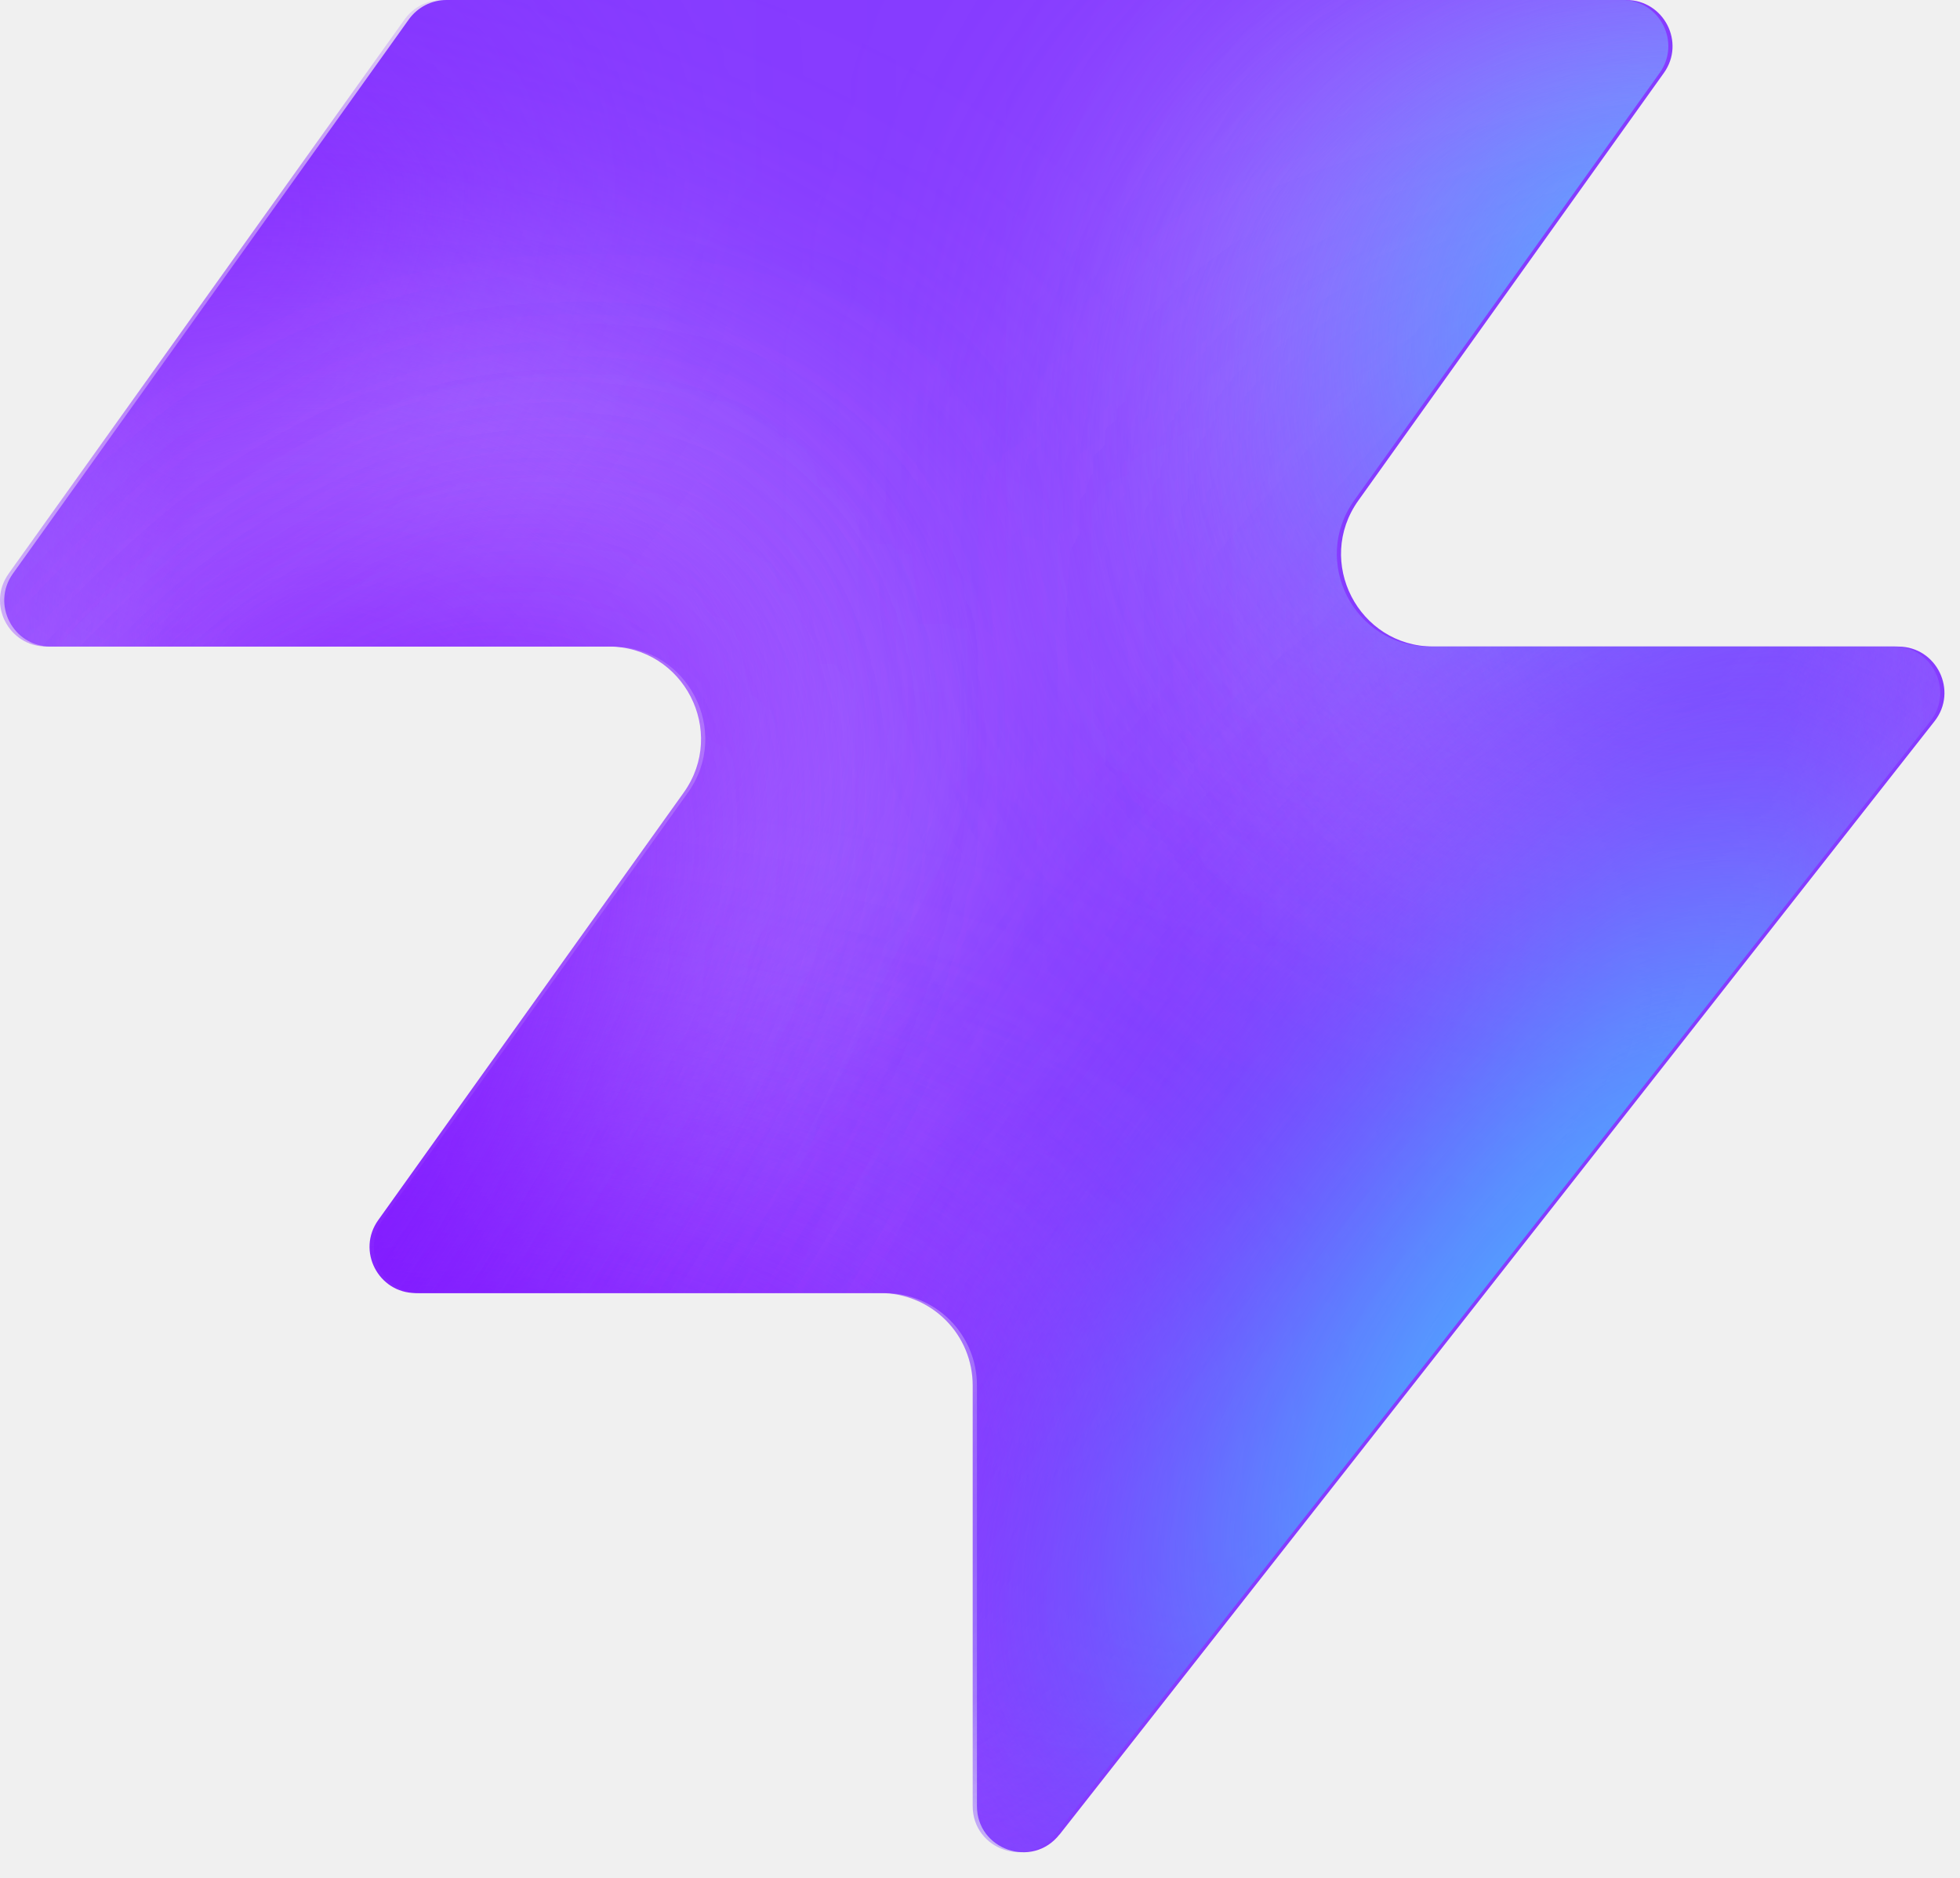
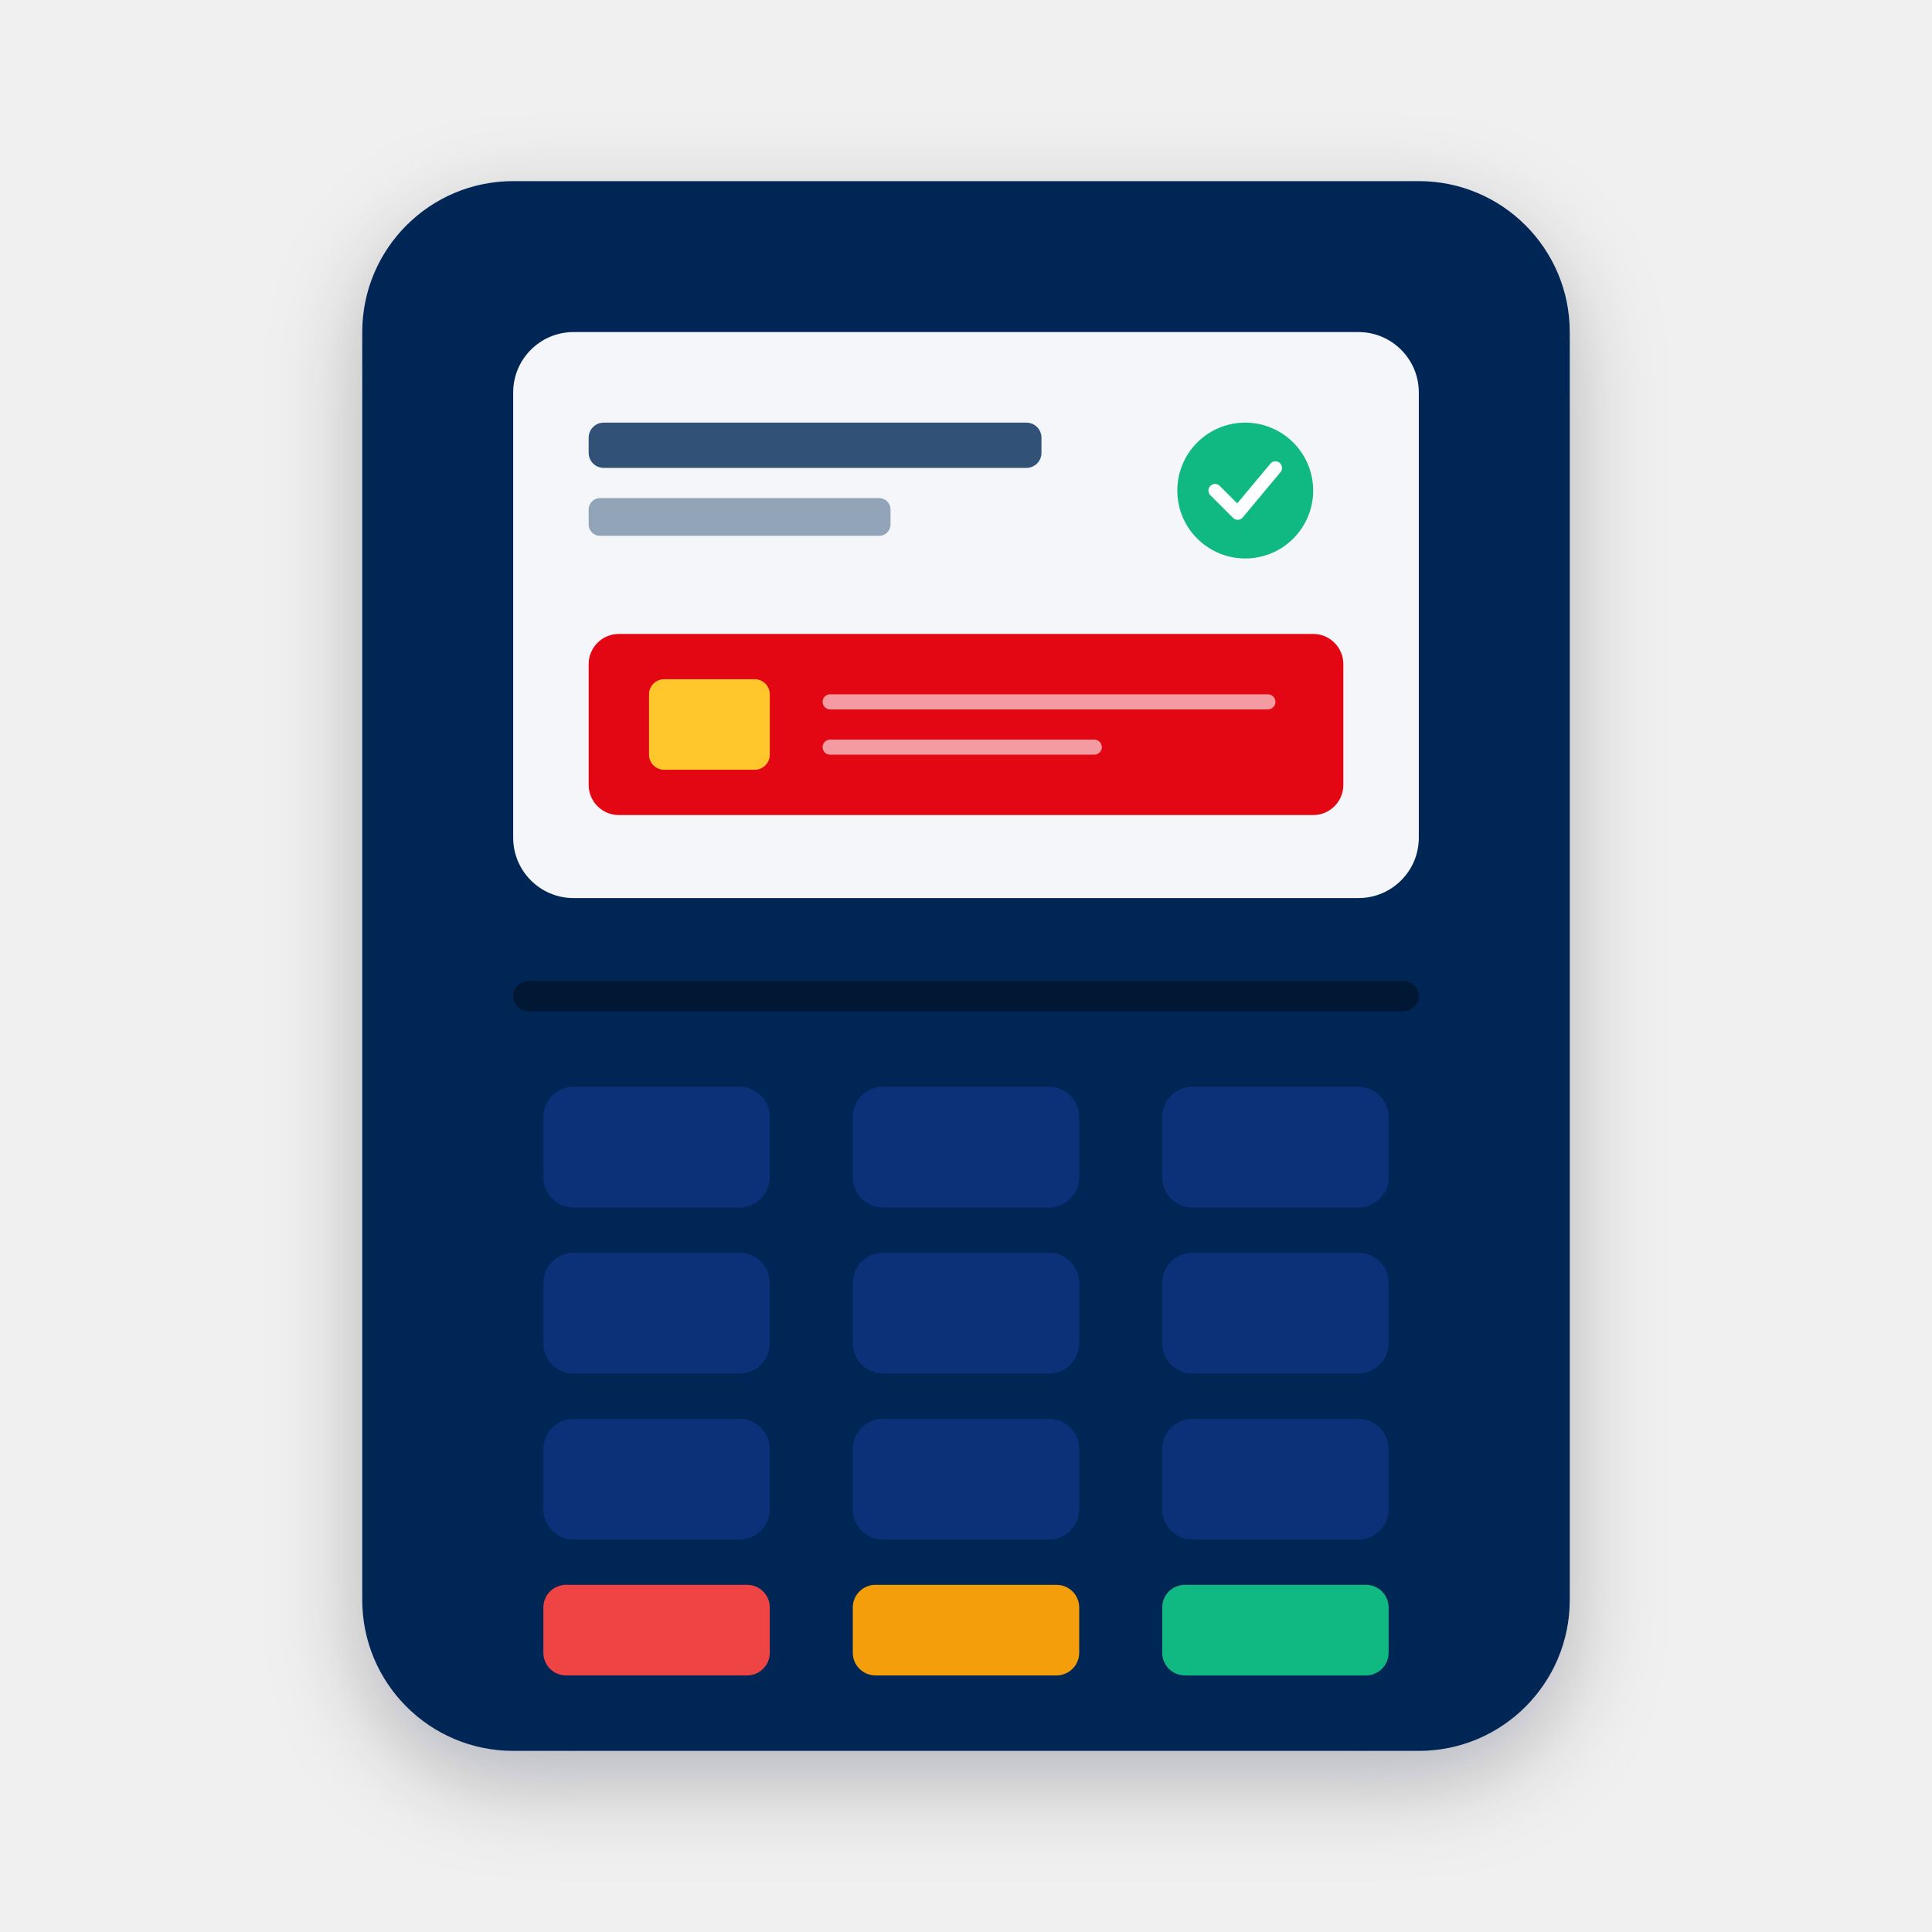
- <svg xmlns="http://www.w3.org/2000/svg" width="48" height="46" fill="none" viewBox="0 0 48 46">
-   <path fill="#863bff" d="M25.946 44.938c-.664.845-2.021.375-2.021-.698V33.937a2.26 2.26 0 0 0-2.262-2.262H10.287c-.92 0-1.456-1.04-.92-1.788l7.48-10.471c1.07-1.497 0-3.578-1.842-3.578H1.237c-.92 0-1.456-1.04-.92-1.788L10.013.474c.214-.297.556-.474.92-.474h28.894c.92 0 1.456 1.04.92 1.788l-7.48 10.471c-1.07 1.498 0 3.579 1.842 3.579h11.377c.943 0 1.473 1.088.89 1.83L25.947 44.94z" style="fill:#863bff;fill:color(display-p3 .525 .23 1);fill-opacity:1" />
-   <mask id="a" width="48" height="46" x="0" y="0" maskUnits="userSpaceOnUse" style="mask-type:alpha">
-     <path fill="#000" d="M25.842 44.938c-.664.844-2.021.375-2.021-.698V33.937a2.26 2.26 0 0 0-2.262-2.262H10.183c-.92 0-1.456-1.04-.92-1.788l7.48-10.471c1.07-1.498 0-3.579-1.842-3.579H1.133c-.92 0-1.456-1.04-.92-1.787L9.91.473c.214-.297.556-.474.92-.474h28.894c.92 0 1.456 1.04.92 1.788l-7.48 10.471c-1.07 1.498 0 3.578 1.842 3.578h11.377c.943 0 1.473 1.088.89 1.832L25.843 44.94z" style="fill:#000;fill-opacity:1" />
-   </mask>
-   <g mask="url(#a)">
-     <g filter="url(#b)">
-       <ellipse cx="5.508" cy="14.704" fill="#ede6ff" rx="5.508" ry="14.704" style="fill:#ede6ff;fill:color(display-p3 .927 .903 1);fill-opacity:1" transform="matrix(.00324 1 1 -.00324 -4.47 31.516)" />
-     </g>
-     <g filter="url(#c)">
-       <ellipse cx="10.399" cy="29.851" fill="#ede6ff" rx="10.399" ry="29.851" style="fill:#ede6ff;fill:color(display-p3 .927 .903 1);fill-opacity:1" transform="matrix(.00324 1 1 -.00324 -39.328 7.883)" />
-     </g>
-     <g filter="url(#d)">
-       <ellipse cx="5.508" cy="30.487" fill="#7e14ff" rx="5.508" ry="30.487" style="fill:#7e14ff;fill:color(display-p3 .492 .077 1);fill-opacity:1" transform="rotate(89.814 -25.913 -14.639)scale(1 -1)" />
-     </g>
-     <g filter="url(#e)">
-       <ellipse cx="5.508" cy="30.599" fill="#7e14ff" rx="5.508" ry="30.599" style="fill:#7e14ff;fill:color(display-p3 .492 .077 1);fill-opacity:1" transform="rotate(89.814 -32.644 -3.334)scale(1 -1)" />
-     </g>
-     <g filter="url(#f)">
-       <ellipse cx="5.508" cy="30.599" fill="#7e14ff" rx="5.508" ry="30.599" style="fill:#7e14ff;fill:color(display-p3 .492 .077 1);fill-opacity:1" transform="matrix(.00324 1 1 -.00324 -34.34 30.47)" />
-     </g>
-     <g filter="url(#g)">
-       <ellipse cx="14.072" cy="22.078" fill="#ede6ff" rx="14.072" ry="22.078" style="fill:#ede6ff;fill:color(display-p3 .927 .903 1);fill-opacity:1" transform="rotate(93.35 24.506 48.493)scale(-1 1)" />
-     </g>
-     <g filter="url(#h)">
-       <ellipse cx="3.47" cy="21.501" fill="#7e14ff" rx="3.47" ry="21.501" style="fill:#7e14ff;fill:color(display-p3 .492 .077 1);fill-opacity:1" transform="rotate(89.009 28.708 47.59)scale(-1 1)" />
-     </g>
-     <g filter="url(#i)">
-       <ellipse cx="3.47" cy="21.501" fill="#7e14ff" rx="3.47" ry="21.501" style="fill:#7e14ff;fill:color(display-p3 .492 .077 1);fill-opacity:1" transform="rotate(89.009 28.708 47.59)scale(-1 1)" />
-     </g>
-     <g filter="url(#j)">
-       <ellipse cx=".387" cy="8.972" fill="#7e14ff" rx="4.407" ry="29.108" style="fill:#7e14ff;fill:color(display-p3 .492 .077 1);fill-opacity:1" transform="rotate(39.51 .387 8.972)" />
-     </g>
-     <g filter="url(#k)">
-       <ellipse cx="47.523" cy="-6.092" fill="#7e14ff" rx="4.407" ry="29.108" style="fill:#7e14ff;fill:color(display-p3 .492 .077 1);fill-opacity:1" transform="rotate(37.892 47.523 -6.092)" />
-     </g>
-     <g filter="url(#l)">
-       <ellipse cx="41.412" cy="6.333" fill="#47bfff" rx="5.971" ry="9.665" style="fill:#47bfff;fill:color(display-p3 .28 .748 1);fill-opacity:1" transform="rotate(37.892 41.412 6.333)" />
-     </g>
-     <g filter="url(#m)">
-       <ellipse cx="-1.879" cy="38.332" fill="#7e14ff" rx="4.407" ry="29.108" style="fill:#7e14ff;fill:color(display-p3 .492 .077 1);fill-opacity:1" transform="rotate(37.892 -1.88 38.332)" />
-     </g>
-     <g filter="url(#n)">
-       <ellipse cx="-1.879" cy="38.332" fill="#7e14ff" rx="4.407" ry="29.108" style="fill:#7e14ff;fill:color(display-p3 .492 .077 1);fill-opacity:1" transform="rotate(37.892 -1.88 38.332)" />
-     </g>
-     <g filter="url(#o)">
-       <ellipse cx="35.651" cy="29.907" fill="#7e14ff" rx="4.407" ry="29.108" style="fill:#7e14ff;fill:color(display-p3 .492 .077 1);fill-opacity:1" transform="rotate(37.892 35.651 29.907)" />
-     </g>
-     <g filter="url(#p)">
-       <ellipse cx="38.418" cy="32.4" fill="#47bfff" rx="5.971" ry="15.297" style="fill:#47bfff;fill:color(display-p3 .28 .748 1);fill-opacity:1" transform="rotate(37.892 38.418 32.4)" />
-     </g>
-   </g>
+ <svg xmlns="http://www.w3.org/2000/svg" viewBox="0 0 512 512" width="100%" height="100%">
  <defs>
-     <filter id="b" width="60.045" height="41.654" x="-19.77" y="16.149" color-interpolation-filters="sRGB" filterUnits="userSpaceOnUse">
-       <feFlood flood-opacity="0" result="BackgroundImageFix" />
-       <feBlend in="SourceGraphic" in2="BackgroundImageFix" result="shape" />
-       <feGaussianBlur result="effect1_foregroundBlur_2002_17158" stdDeviation="7.659" />
-     </filter>
-     <filter id="c" width="90.34" height="51.437" x="-54.613" y="-7.533" color-interpolation-filters="sRGB" filterUnits="userSpaceOnUse">
-       <feFlood flood-opacity="0" result="BackgroundImageFix" />
-       <feBlend in="SourceGraphic" in2="BackgroundImageFix" result="shape" />
-       <feGaussianBlur result="effect1_foregroundBlur_2002_17158" stdDeviation="7.659" />
-     </filter>
-     <filter id="d" width="79.355" height="29.4" x="-49.64" y="2.03" color-interpolation-filters="sRGB" filterUnits="userSpaceOnUse">
-       <feFlood flood-opacity="0" result="BackgroundImageFix" />
-       <feBlend in="SourceGraphic" in2="BackgroundImageFix" result="shape" />
-       <feGaussianBlur result="effect1_foregroundBlur_2002_17158" stdDeviation="4.596" />
-     </filter>
-     <filter id="e" width="79.579" height="29.4" x="-45.045" y="20.029" color-interpolation-filters="sRGB" filterUnits="userSpaceOnUse">
-       <feFlood flood-opacity="0" result="BackgroundImageFix" />
-       <feBlend in="SourceGraphic" in2="BackgroundImageFix" result="shape" />
-       <feGaussianBlur result="effect1_foregroundBlur_2002_17158" stdDeviation="4.596" />
-     </filter>
-     <filter id="f" width="79.579" height="29.4" x="-43.513" y="21.178" color-interpolation-filters="sRGB" filterUnits="userSpaceOnUse">
-       <feFlood flood-opacity="0" result="BackgroundImageFix" />
-       <feBlend in="SourceGraphic" in2="BackgroundImageFix" result="shape" />
-       <feGaussianBlur result="effect1_foregroundBlur_2002_17158" stdDeviation="4.596" />
-     </filter>
-     <filter id="g" width="74.749" height="58.852" x="15.756" y="-17.901" color-interpolation-filters="sRGB" filterUnits="userSpaceOnUse">
-       <feFlood flood-opacity="0" result="BackgroundImageFix" />
-       <feBlend in="SourceGraphic" in2="BackgroundImageFix" result="shape" />
-       <feGaussianBlur result="effect1_foregroundBlur_2002_17158" stdDeviation="7.659" />
-     </filter>
-     <filter id="h" width="61.377" height="25.362" x="23.548" y="2.284" color-interpolation-filters="sRGB" filterUnits="userSpaceOnUse">
-       <feFlood flood-opacity="0" result="BackgroundImageFix" />
-       <feBlend in="SourceGraphic" in2="BackgroundImageFix" result="shape" />
-       <feGaussianBlur result="effect1_foregroundBlur_2002_17158" stdDeviation="4.596" />
-     </filter>
-     <filter id="i" width="61.377" height="25.362" x="23.548" y="2.284" color-interpolation-filters="sRGB" filterUnits="userSpaceOnUse">
-       <feFlood flood-opacity="0" result="BackgroundImageFix" />
-       <feBlend in="SourceGraphic" in2="BackgroundImageFix" result="shape" />
-       <feGaussianBlur result="effect1_foregroundBlur_2002_17158" stdDeviation="4.596" />
-     </filter>
-     <filter id="j" width="56.045" height="63.649" x="-27.636" y="-22.853" color-interpolation-filters="sRGB" filterUnits="userSpaceOnUse">
-       <feFlood flood-opacity="0" result="BackgroundImageFix" />
-       <feBlend in="SourceGraphic" in2="BackgroundImageFix" result="shape" />
-       <feGaussianBlur result="effect1_foregroundBlur_2002_17158" stdDeviation="4.596" />
-     </filter>
-     <filter id="k" width="54.814" height="64.646" x="20.116" y="-38.415" color-interpolation-filters="sRGB" filterUnits="userSpaceOnUse">
-       <feFlood flood-opacity="0" result="BackgroundImageFix" />
-       <feBlend in="SourceGraphic" in2="BackgroundImageFix" result="shape" />
-       <feGaussianBlur result="effect1_foregroundBlur_2002_17158" stdDeviation="4.596" />
-     </filter>
-     <filter id="l" width="33.541" height="35.313" x="24.641" y="-11.323" color-interpolation-filters="sRGB" filterUnits="userSpaceOnUse">
-       <feFlood flood-opacity="0" result="BackgroundImageFix" />
-       <feBlend in="SourceGraphic" in2="BackgroundImageFix" result="shape" />
-       <feGaussianBlur result="effect1_foregroundBlur_2002_17158" stdDeviation="4.596" />
-     </filter>
-     <filter id="m" width="54.814" height="64.646" x="-29.286" y="6.009" color-interpolation-filters="sRGB" filterUnits="userSpaceOnUse">
-       <feFlood flood-opacity="0" result="BackgroundImageFix" />
-       <feBlend in="SourceGraphic" in2="BackgroundImageFix" result="shape" />
-       <feGaussianBlur result="effect1_foregroundBlur_2002_17158" stdDeviation="4.596" />
-     </filter>
-     <filter id="n" width="54.814" height="64.646" x="-29.286" y="6.009" color-interpolation-filters="sRGB" filterUnits="userSpaceOnUse">
-       <feFlood flood-opacity="0" result="BackgroundImageFix" />
-       <feBlend in="SourceGraphic" in2="BackgroundImageFix" result="shape" />
-       <feGaussianBlur result="effect1_foregroundBlur_2002_17158" stdDeviation="4.596" />
-     </filter>
-     <filter id="o" width="54.814" height="64.646" x="8.244" y="-2.416" color-interpolation-filters="sRGB" filterUnits="userSpaceOnUse">
-       <feFlood flood-opacity="0" result="BackgroundImageFix" />
-       <feBlend in="SourceGraphic" in2="BackgroundImageFix" result="shape" />
-       <feGaussianBlur result="effect1_foregroundBlur_2002_17158" stdDeviation="4.596" />
-     </filter>
-     <filter id="p" width="39.409" height="43.623" x="18.713" y="10.588" color-interpolation-filters="sRGB" filterUnits="userSpaceOnUse">
-       <feFlood flood-opacity="0" result="BackgroundImageFix" />
-       <feBlend in="SourceGraphic" in2="BackgroundImageFix" result="shape" />
-       <feGaussianBlur result="effect1_foregroundBlur_2002_17158" stdDeviation="4.596" />
+     <filter id="drop-shadow" x="-10%" y="-10%" width="120%" height="120%">
+       <feDropShadow dx="0" dy="8" stdDeviation="12" flood-color="#001229" flood-opacity="0.25" />
    </filter>
  </defs>
+   <rect x="96" y="48" width="320" height="416" rx="40" fill="#002855" filter="url(#drop-shadow)" />
+   <rect x="136" y="88" width="240" height="150" rx="16" fill="#F4F6F9" />
+   <rect x="156" y="112" width="120" height="12" rx="4" fill="#002855" opacity="0.8" />
+   <rect x="156" y="132" width="80" height="10" rx="3" fill="#002855" opacity="0.4" />
+   <circle cx="330" cy="130" r="18" fill="#10B981" />
+   <path d="M322 130 L328 136 L338 124" stroke="#FFFFFF" stroke-width="3.5" stroke-linecap="round" stroke-linejoin="round" fill="none" />
+   <rect x="156" y="168" width="200" height="48" rx="8" fill="#E30613" />
+   <rect x="172" y="180" width="32" height="24" rx="4" fill="#FFC72C" />
+   <line x1="220" y1="186" x2="336" y2="186" stroke="#FFFFFF" stroke-width="4" stroke-linecap="round" opacity="0.6" />
+   <line x1="220" y1="198" x2="290" y2="198" stroke="#FFFFFF" stroke-width="4" stroke-linecap="round" opacity="0.6" />
+   <rect x="136" y="260" width="240" height="8" rx="4" fill="#001833" />
+   <rect x="144" y="288" width="60" height="32" rx="8" fill="#1E40AF" opacity="0.4" />
+   <rect x="226" y="288" width="60" height="32" rx="8" fill="#1E40AF" opacity="0.4" />
+   <rect x="308" y="288" width="60" height="32" rx="8" fill="#1E40AF" opacity="0.4" />
+   <rect x="144" y="332" width="60" height="32" rx="8" fill="#1E40AF" opacity="0.4" />
+   <rect x="226" y="332" width="60" height="32" rx="8" fill="#1E40AF" opacity="0.4" />
+   <rect x="308" y="332" width="60" height="32" rx="8" fill="#1E40AF" opacity="0.4" />
+   <rect x="144" y="376" width="60" height="32" rx="8" fill="#1E40AF" opacity="0.4" />
+   <rect x="226" y="376" width="60" height="32" rx="8" fill="#1E40AF" opacity="0.4" />
+   <rect x="308" y="376" width="60" height="32" rx="8" fill="#1E40AF" opacity="0.4" />
+   <rect x="144" y="420" width="60" height="24" rx="6" fill="#EF4444" />
+   <rect x="226" y="420" width="60" height="24" rx="6" fill="#F59E0B" />
+   <rect x="308" y="420" width="60" height="24" rx="6" fill="#10B981" />
</svg>
